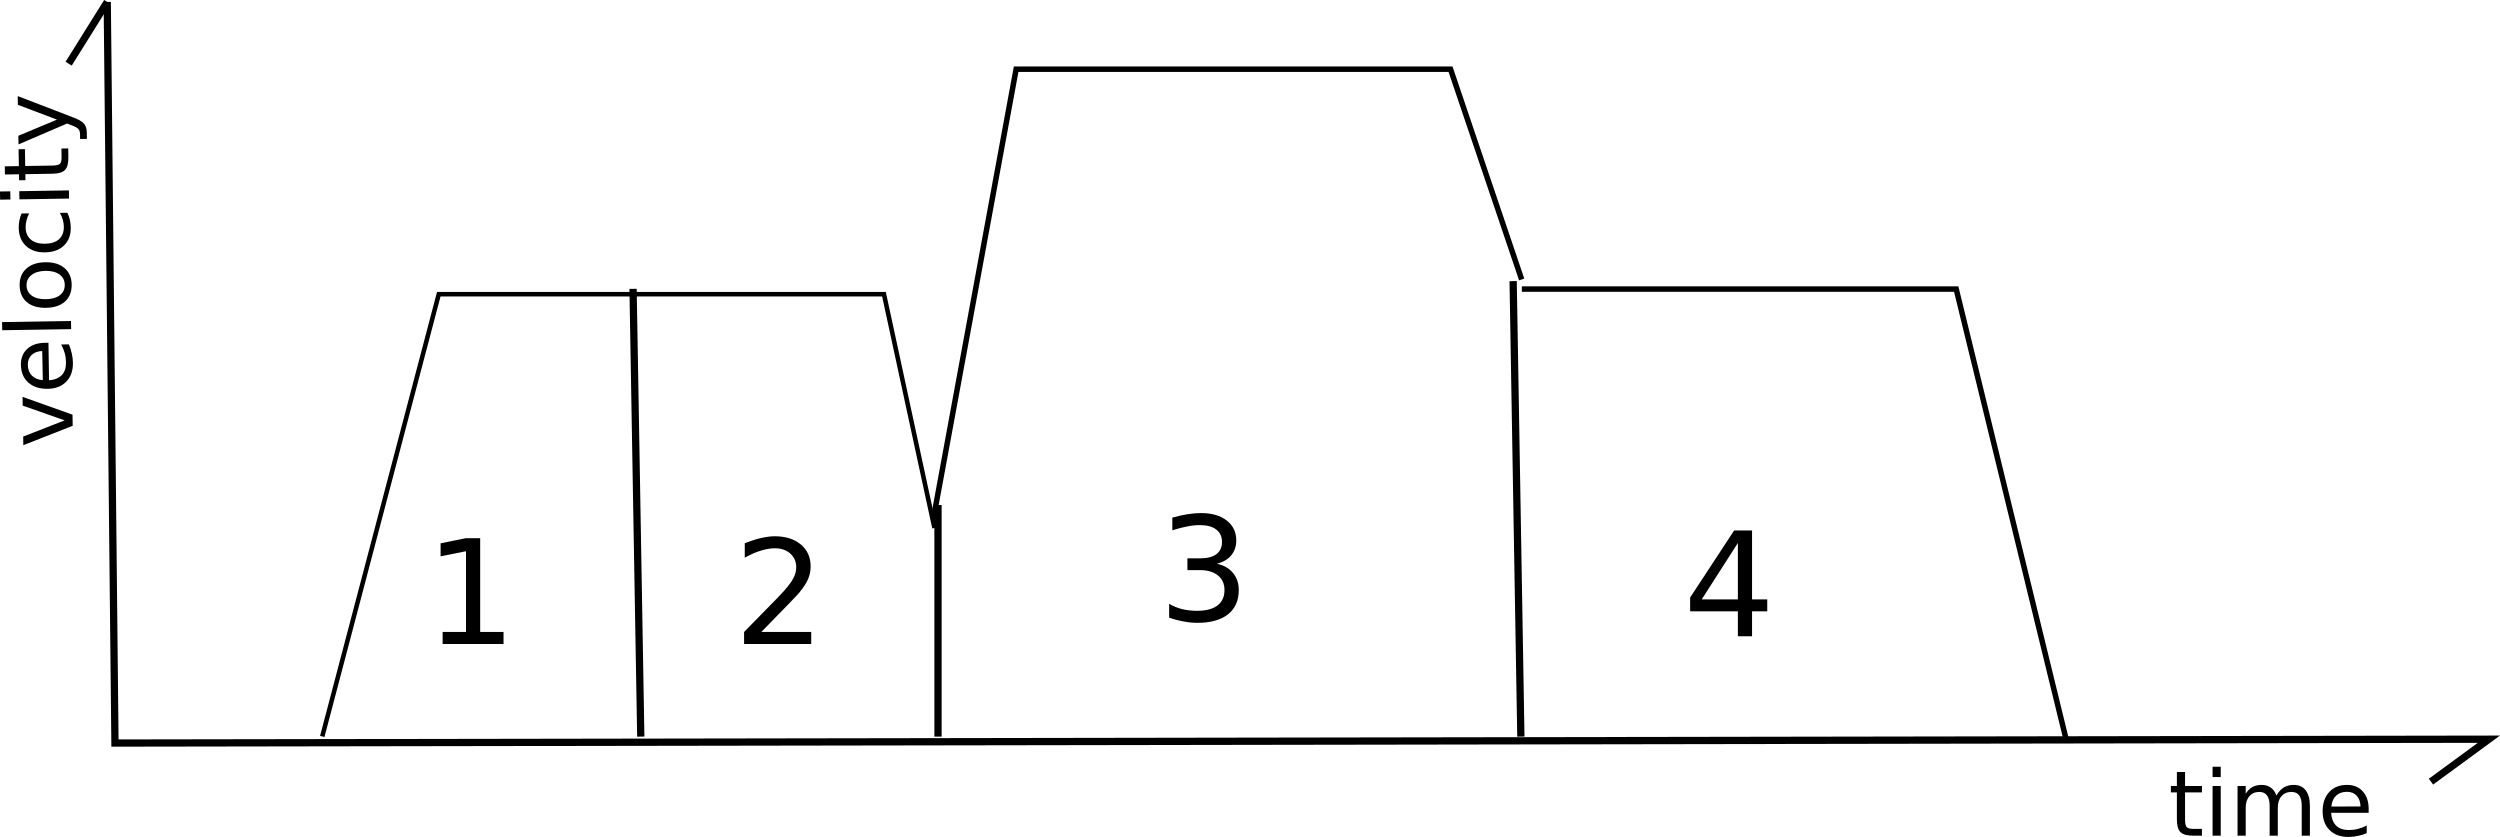
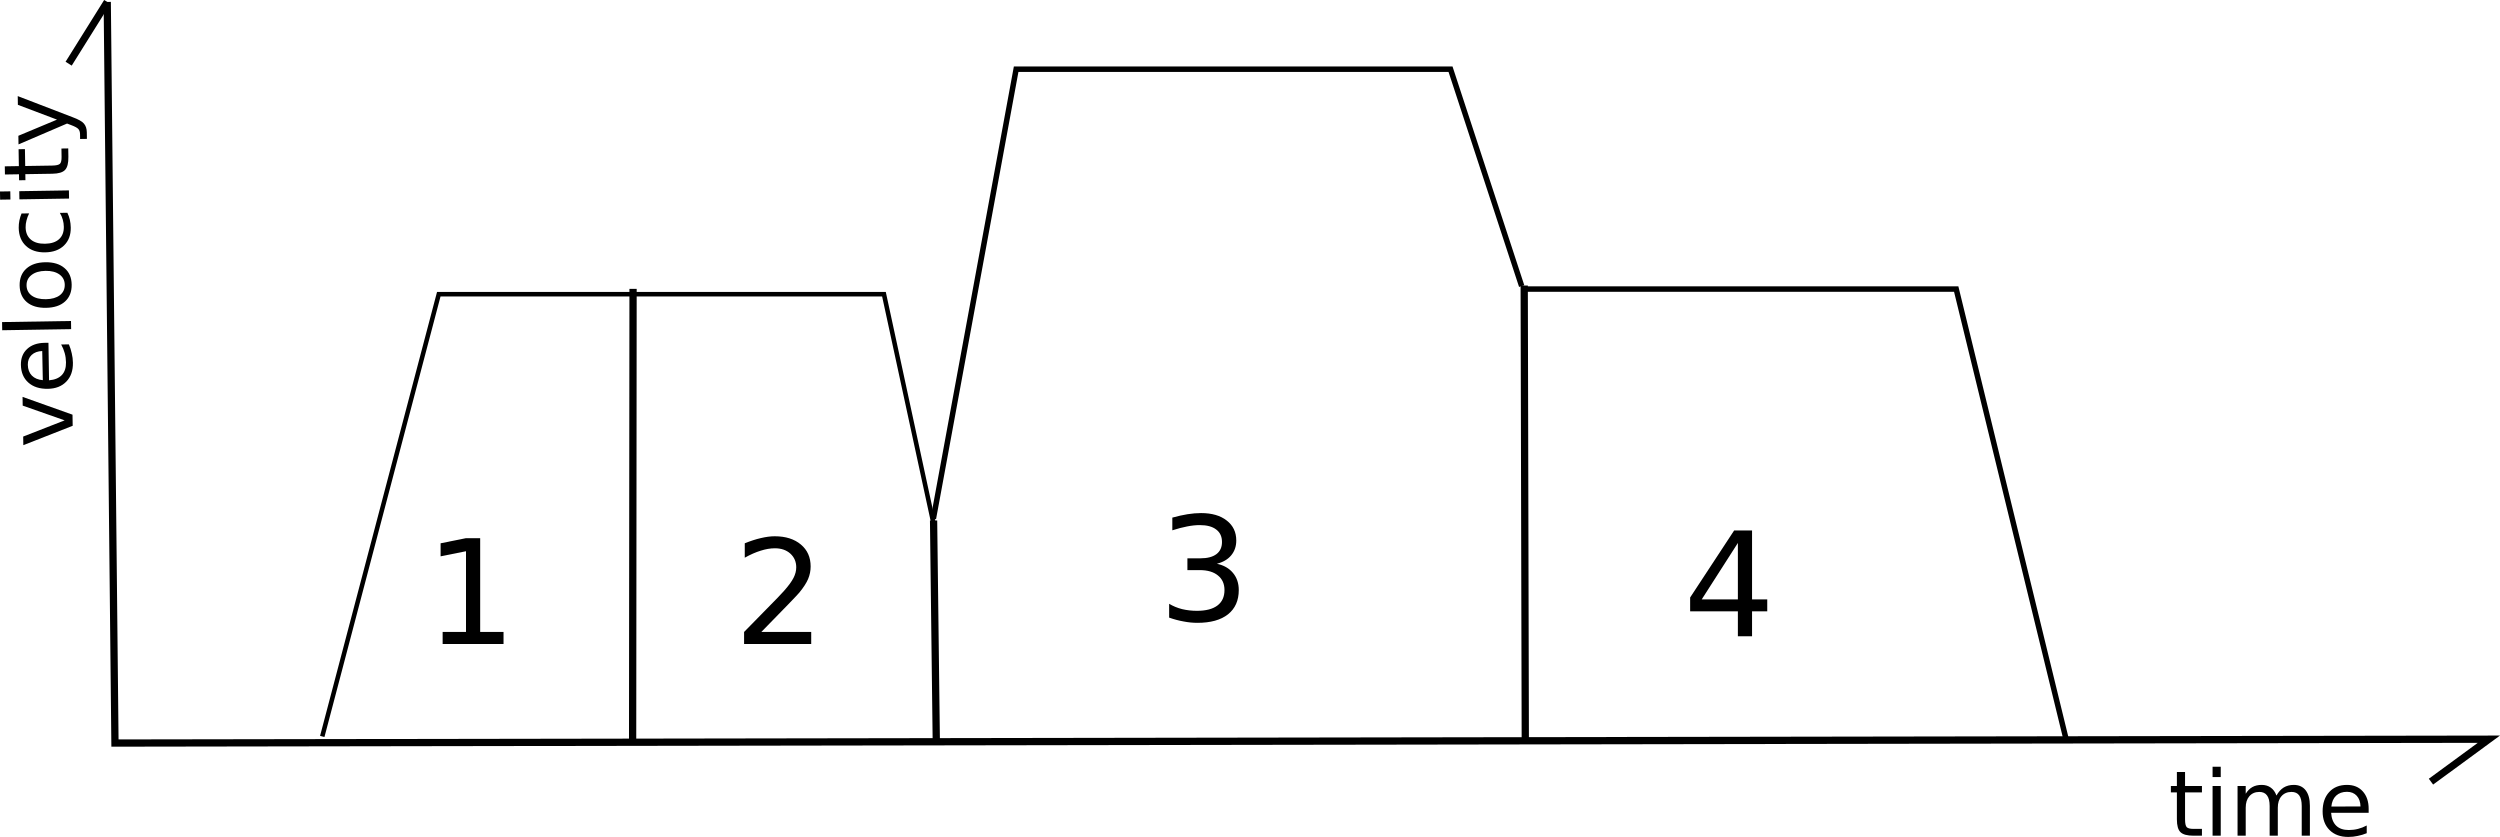
<svg xmlns="http://www.w3.org/2000/svg" width="97.225mm" height="32.55mm" viewBox="0 0 344.498 115.336" id="svg2" version="1.1">
  <defs id="defs4" />
  <g id="layer1" transform="translate(-135.2243,-249.9695)">
    <path style="fill:none;fill-rule:evenodd;stroke:#000000;stroke-width:1px;stroke-linecap:butt;stroke-linejoin:miter;stroke-opacity:1" d="m 150,250.235 1.064,102.128 327.128,-0.532 -7.979,5.851" id="path3347" />
    <text xml:space="preserve" style="font-style:normal;font-variant:normal;font-weight:normal;font-stretch:normal;font-size:12.5px;line-height:100%;font-family:'DejaVu Sans';-inkscape-font-specification:'DejaVu Sans, Normal';text-align:start;letter-spacing:0px;word-spacing:0px;writing-mode:lr-tb;text-anchor:start;fill:#000000;fill-opacity:1;stroke:none;stroke-width:1px;stroke-linecap:butt;stroke-linejoin:miter;stroke-opacity:1" x="434.043" y="365.128" id="text3349">
      <tspan id="tspan3351" x="434.043" y="365.128">time</tspan>
    </text>
    <text xml:space="preserve" style="font-style:normal;font-variant:normal;font-weight:normal;font-stretch:normal;font-size:12.5px;line-height:125%;font-family:'DejaVu Sans';-inkscape-font-specification:'DejaVu Sans, Normal';text-align:start;letter-spacing:0px;word-spacing:0px;writing-mode:lr-tb;text-anchor:start;fill:#000000;fill-opacity:1;stroke:none;stroke-width:1px;stroke-linecap:butt;stroke-linejoin:miter;stroke-opacity:1" x="-313.866" y="140.279" id="text3353" transform="matrix(-0.01601372,-0.9998718,0.9998718,-0.01601372,0,0)">
      <tspan id="tspan3355" x="-313.866" y="140.279">velocity</tspan>
    </text>
    <path style="fill:none;fill-rule:evenodd;stroke:#000000;stroke-width:1px;stroke-linecap:butt;stroke-linejoin:miter;stroke-opacity:1" d="m 150,250.235 -5.319,8.511" id="path3359" />
    <path style="fill:none;fill-rule:evenodd;stroke:#000000;stroke-width:0.624px;stroke-linecap:butt;stroke-linejoin:miter;stroke-opacity:1" d="m 179.63,351.451 16.057,-60.943 61.345,0 6.963,32.22" id="path3361" />
-     <path style="fill:none;fill-rule:evenodd;stroke:#000000;stroke-width:0.756px;stroke-linecap:butt;stroke-linejoin:miter;stroke-opacity:1" d="m 263.836,321.456 11.412,-61.952 59.857,0 9.805,28.974" id="path3361-7" />
+     <path style="fill:none;fill-rule:evenodd;stroke:#000000;stroke-width:0.756px;stroke-linecap:butt;stroke-linejoin:miter;stroke-opacity:1" d="m 263.836,321.456 11.412,-61.952 59.857,0 9.805,29.888" id="path3361-7" />
    <path style="fill:none;fill-rule:evenodd;stroke:#000000;stroke-width:0.756px;stroke-linecap:butt;stroke-linejoin:miter;stroke-opacity:1" d="m 344.932,289.803 59.857,0 15.124,61.952" id="path3361-7-7" />
-     <path style="fill:none;fill-rule:evenodd;stroke:#000000;stroke-width:1px;stroke-linecap:butt;stroke-linejoin:miter;stroke-opacity:1" d="m 264.48,319.561 0,31.915" id="path3412" />
-     <path style="fill:none;fill-rule:evenodd;stroke:#000000;stroke-width:1px;stroke-linecap:butt;stroke-linejoin:miter;stroke-opacity:1" d="m 343.735,288.709 1.064,62.766" id="path3414" />
-     <path style="fill:none;fill-rule:evenodd;stroke:#000000;stroke-width:1px;stroke-linecap:butt;stroke-linejoin:miter;stroke-opacity:1" d="m 222.458,289.773 1.064,61.702" id="path3416" />
+     <path style="fill:none;fill-rule:evenodd;stroke:#000000;stroke-width:1px;stroke-linecap:butt;stroke-linejoin:miter;stroke-opacity:1" d="m 263.87,321.695 0.375,30.53" id="path3412" />
+     <path style="fill:none;fill-rule:evenodd;stroke:#000000;stroke-width:1px;stroke-linecap:butt;stroke-linejoin:miter;stroke-opacity:1" d="m 345.259,289.319 0.149,62.461" id="path3414" />
+     <path style="fill:none;fill-rule:evenodd;stroke:#000000;stroke-width:1px;stroke-linecap:butt;stroke-linejoin:miter;stroke-opacity:1" d="m 222.458,289.773 -0.06,62.077" id="path3416" />
    <text xml:space="preserve" style="font-style:normal;font-weight:normal;font-size:20px;line-height:125%;font-family:'DejaVu Sans';letter-spacing:0px;word-spacing:0px;fill:#000000;fill-opacity:1;stroke:none;stroke-width:1px;stroke-linecap:butt;stroke-linejoin:miter;stroke-opacity:1;-inkscape-font-specification:'DejaVu Sans, Normal';font-stretch:normal;font-variant:normal;text-anchor:start;text-align:start;writing-mode:lr;" x="193.735" y="338.709" id="text3418">
      <tspan id="tspan3420" x="193.735" y="338.709">1</tspan>
    </text>
    <text xml:space="preserve" style="font-style:normal;font-variant:normal;font-weight:normal;font-stretch:normal;font-size:20px;line-height:125%;font-family:'DejaVu Sans';-inkscape-font-specification:'DejaVu Sans, Normal';text-align:start;letter-spacing:0px;word-spacing:0px;writing-mode:lr-tb;text-anchor:start;fill:#000000;fill-opacity:1;stroke:none;stroke-width:1px;stroke-linecap:butt;stroke-linejoin:miter;stroke-opacity:1" x="236.288" y="338.709" id="text3422">
      <tspan id="tspan3434" x="236.288" y="338.709">2</tspan>
    </text>
    <text xml:space="preserve" style="font-style:normal;font-variant:normal;font-weight:normal;font-stretch:normal;font-size:20px;line-height:125%;font-family:'DejaVu Sans';-inkscape-font-specification:'DejaVu Sans, Normal';text-align:start;letter-spacing:0px;word-spacing:0px;writing-mode:lr-tb;text-anchor:start;fill:#000000;fill-opacity:1;stroke:none;stroke-width:1px;stroke-linecap:butt;stroke-linejoin:miter;stroke-opacity:1" x="294.799" y="335.518" id="text3426">
      <tspan id="tspan3428" x="294.799" y="335.518">3</tspan>
    </text>
    <text xml:space="preserve" style="font-style:normal;font-weight:normal;font-size:20px;line-height:125%;font-family:'DejaVu Sans';letter-spacing:0px;word-spacing:0px;fill:#000000;fill-opacity:1;stroke:none;stroke-width:1px;stroke-linecap:butt;stroke-linejoin:miter;stroke-opacity:1;-inkscape-font-specification:'DejaVu Sans, Normal';font-stretch:normal;font-variant:normal;text-anchor:start;text-align:start;writing-mode:lr;" x="367.139" y="337.646" id="text3430">
      <tspan id="tspan3432" x="367.139" y="337.646">4</tspan>
    </text>
  </g>
</svg>
